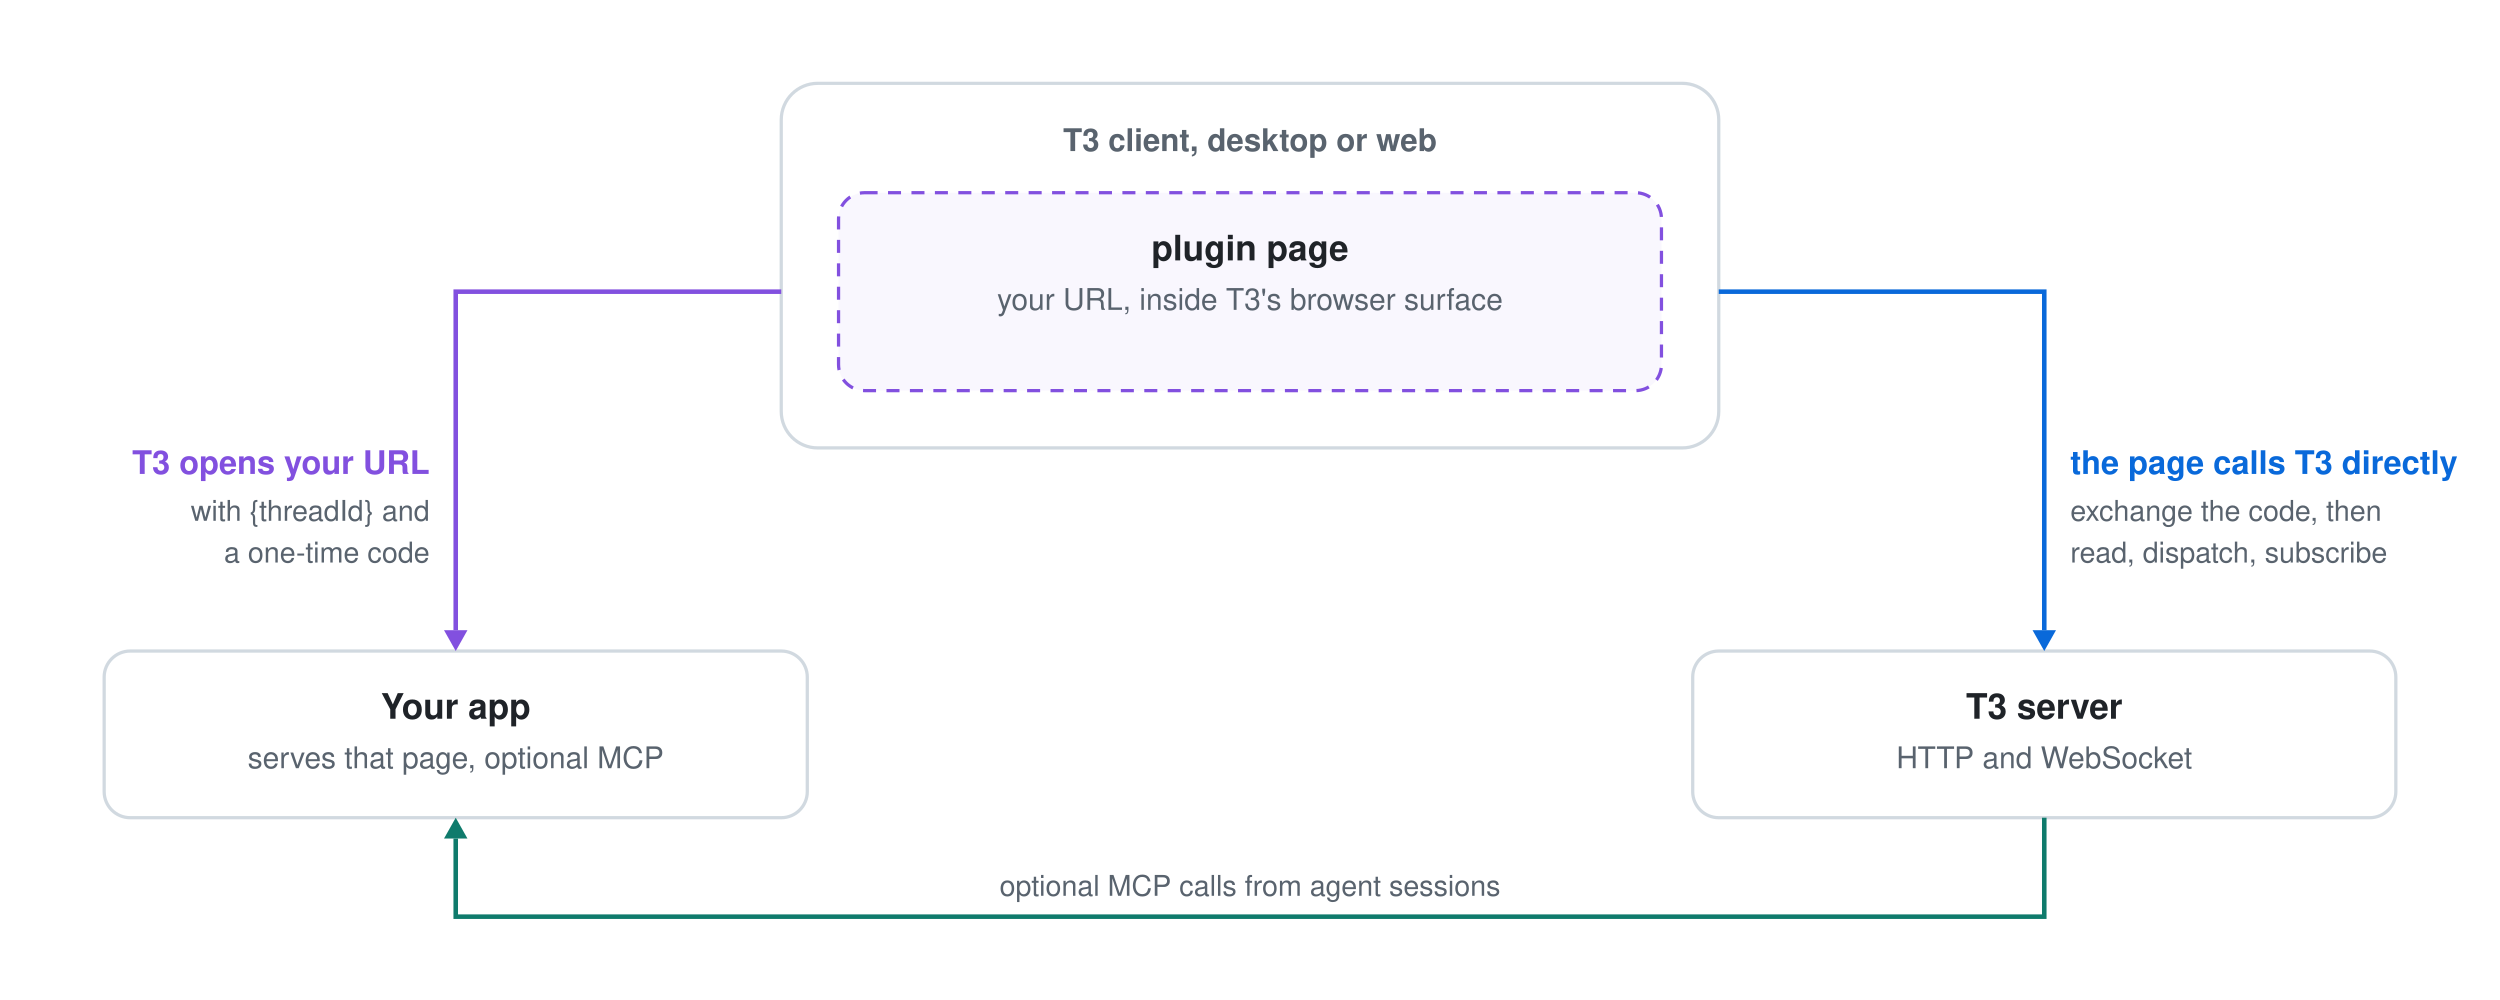
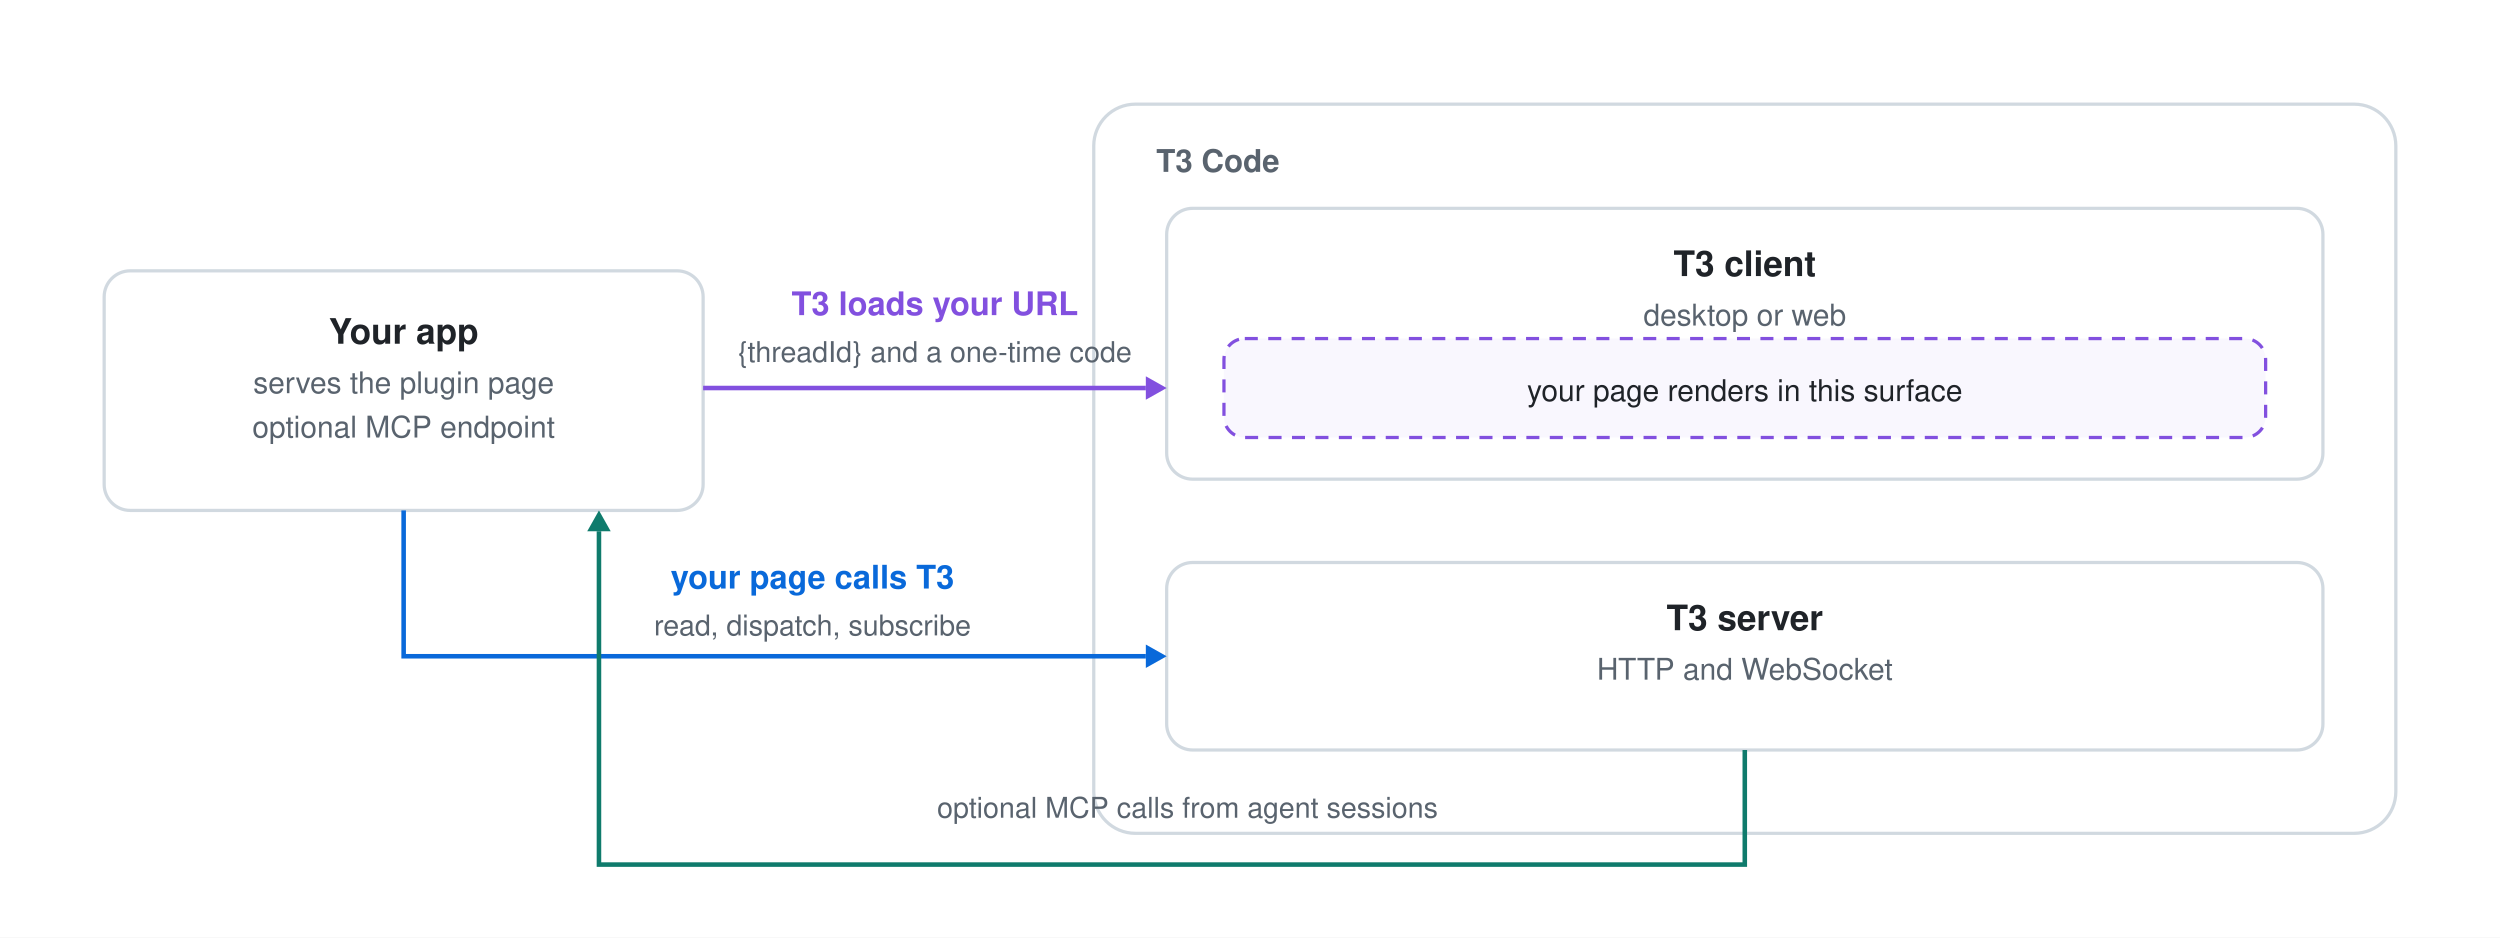
- <svg xmlns="http://www.w3.org/2000/svg" viewBox="0 0 960 384" width="960" height="384" role="img">
-   <rect width="960" height="384" fill="#ffffff" />
-   <rect x="300" y="32" width="360" height="140" rx="14" fill="none" stroke="#d1d9e0" stroke-width="1.25" />
-   <text x="480" y="58" text-anchor="middle" font-family="-apple-system, BlinkMacSystemFont, 'Segoe UI', Helvetica, Arial, sans-serif" font-size="12" font-weight="600" fill="#59636e">T3 client, desktop or web</text>
-   <rect x="322" y="74" width="316" height="76" rx="10" fill="#8250df" fill-opacity="0.05" stroke="#8250df" stroke-width="1.25" stroke-dasharray="5 4" />
-   <text x="480" y="100" text-anchor="middle" font-family="-apple-system, BlinkMacSystemFont, 'Segoe UI', Helvetica, Arial, sans-serif" font-size="13.5" font-weight="600" fill="#1f2328">plugin page</text>
-   <text x="480" y="119" text-anchor="middle" font-family="-apple-system, BlinkMacSystemFont, 'Segoe UI', Helvetica, Arial, sans-serif" font-size="11.5" fill="#59636e">your URL, inside T3's browser surface</text>
-   <rect x="40" y="250" width="270" height="64" rx="10" fill="#ffffff" stroke="#d1d9e0" stroke-width="1.25" />
-   <text x="175" y="276" text-anchor="middle" font-family="-apple-system, BlinkMacSystemFont, 'Segoe UI', Helvetica, Arial, sans-serif" font-size="13.5" font-weight="600" fill="#1f2328">Your app</text>
-   <text x="175" y="295" text-anchor="middle" font-family="-apple-system, BlinkMacSystemFont, 'Segoe UI', Helvetica, Arial, sans-serif" font-size="11.5" fill="#59636e">serves that page, optional MCP</text>
-   <rect x="650" y="250" width="270" height="64" rx="10" fill="#ffffff" stroke="#d1d9e0" stroke-width="1.25" />
-   <text x="785" y="276" text-anchor="middle" font-family="-apple-system, BlinkMacSystemFont, 'Segoe UI', Helvetica, Arial, sans-serif" font-size="13.5" font-weight="600" fill="#1f2328">T3 server</text>
-   <text x="785" y="295" text-anchor="middle" font-family="-apple-system, BlinkMacSystemFont, 'Segoe UI', Helvetica, Arial, sans-serif" font-size="11.5" fill="#59636e">HTTP and WebSocket</text>
-   <polyline points="300,112 175,112 175,242" fill="none" stroke="#8250df" stroke-width="1.75" />
-   <polygon points="175,250 170.5,242 179.5,242" fill="#8250df" />
-   <text x="165" y="182" text-anchor="end" font-family="-apple-system, BlinkMacSystemFont, 'Segoe UI', Helvetica, Arial, sans-serif" font-size="12.5" font-weight="600" fill="#8250df">T3 opens your URL</text>
-   <text x="165" y="200" text-anchor="end" font-family="-apple-system, BlinkMacSystemFont, 'Segoe UI', Helvetica, Arial, sans-serif" font-size="11" fill="#59636e">with {threadId} and</text>
-   <text x="165" y="216" text-anchor="end" font-family="-apple-system, BlinkMacSystemFont, 'Segoe UI', Helvetica, Arial, sans-serif" font-size="11" fill="#59636e">a one-time code</text>
-   <polyline points="660,112 785,112 785,242" fill="none" stroke="#0969da" stroke-width="1.75" />
-   <polygon points="785,250 780.5,242 789.5,242" fill="#0969da" />
-   <text x="795" y="182" text-anchor="start" font-family="-apple-system, BlinkMacSystemFont, 'Segoe UI', Helvetica, Arial, sans-serif" font-size="12.5" font-weight="600" fill="#0969da">the page calls T3 directly</text>
-   <text x="795" y="200" text-anchor="start" font-family="-apple-system, BlinkMacSystemFont, 'Segoe UI', Helvetica, Arial, sans-serif" font-size="11" fill="#59636e">exchange the code, then</text>
-   <text x="795" y="216" text-anchor="start" font-family="-apple-system, BlinkMacSystemFont, 'Segoe UI', Helvetica, Arial, sans-serif" font-size="11" fill="#59636e">read, dispatch, subscribe</text>
-   <polyline points="785,314 785,352 175,352 175,322" fill="none" stroke="#0f7b6c" stroke-width="1.75" />
-   <polygon points="175,314 170.5,322 179.5,322" fill="#0f7b6c" />
-   <text x="480" y="344" text-anchor="middle" font-family="-apple-system, BlinkMacSystemFont, 'Segoe UI', Helvetica, Arial, sans-serif" font-size="11" fill="#59636e">optional MCP calls from agent sessions</text>
+ <svg xmlns="http://www.w3.org/2000/svg" viewBox="0 0 960 360" width="960" height="360" role="img">
+   <rect width="960" height="360" fill="#ffffff" />
+   <rect x="420" y="40" width="500" height="280" rx="16" fill="none" stroke="#d1d9e0" stroke-width="1.25" />
+   <text x="444" y="66" font-family="-apple-system, BlinkMacSystemFont, 'Segoe UI', Helvetica, Arial, sans-serif" font-size="12" font-weight="700" fill="#59636e">T3 Code</text>
+   <rect x="448" y="80" width="444" height="104" rx="10" fill="#ffffff" stroke="#d1d9e0" stroke-width="1.25" />
+   <text x="670" y="106" text-anchor="middle" font-family="-apple-system, BlinkMacSystemFont, 'Segoe UI', Helvetica, Arial, sans-serif" font-size="13.5" font-weight="600" fill="#1f2328">T3 client</text>
+   <text x="670" y="125" text-anchor="middle" font-family="-apple-system, BlinkMacSystemFont, 'Segoe UI', Helvetica, Arial, sans-serif" font-size="11.5" fill="#59636e">desktop or web</text>
+   <rect x="470" y="130" width="400" height="38" rx="8" fill="#8250df" fill-opacity="0.05" stroke="#8250df" stroke-width="1.25" stroke-dasharray="5 4" />
+   <text x="670" y="154" text-anchor="middle" font-family="-apple-system, BlinkMacSystemFont, 'Segoe UI', Helvetica, Arial, sans-serif" font-size="11.5" fill="#1f2328">your page renders in this surface</text>
+   <rect x="448" y="216" width="444" height="72" rx="10" fill="#ffffff" stroke="#d1d9e0" stroke-width="1.25" />
+   <text x="670" y="242" text-anchor="middle" font-family="-apple-system, BlinkMacSystemFont, 'Segoe UI', Helvetica, Arial, sans-serif" font-size="13.5" font-weight="600" fill="#1f2328">T3 server</text>
+   <text x="670" y="261" text-anchor="middle" font-family="-apple-system, BlinkMacSystemFont, 'Segoe UI', Helvetica, Arial, sans-serif" font-size="11.5" fill="#59636e">HTTP and WebSocket</text>
+   <rect x="40" y="104" width="230" height="92" rx="10" fill="#ffffff" stroke="#d1d9e0" stroke-width="1.25" />
+   <text x="155" y="132" text-anchor="middle" font-family="-apple-system, BlinkMacSystemFont, 'Segoe UI', Helvetica, Arial, sans-serif" font-size="13.5" font-weight="600" fill="#1f2328">Your app</text>
+   <text x="155" y="151" text-anchor="middle" font-family="-apple-system, BlinkMacSystemFont, 'Segoe UI', Helvetica, Arial, sans-serif" font-size="11.5" fill="#59636e">serves the plugin page</text>
+   <text x="155" y="168" text-anchor="middle" font-family="-apple-system, BlinkMacSystemFont, 'Segoe UI', Helvetica, Arial, sans-serif" font-size="11.5" fill="#59636e">optional MCP endpoint</text>
+   <line x1="270" y1="149" x2="440" y2="149" stroke="#8250df" stroke-width="1.75" />
+   <polygon points="448,149 440,144.5 440,153.5" fill="#8250df" />
+   <text x="359" y="121" text-anchor="middle" font-family="-apple-system, BlinkMacSystemFont, 'Segoe UI', Helvetica, Arial, sans-serif" font-size="12.5" font-weight="600" fill="#8250df">T3 loads your URL</text>
+   <text x="359" y="139" text-anchor="middle" font-family="-apple-system, BlinkMacSystemFont, 'Segoe UI', Helvetica, Arial, sans-serif" font-size="11" fill="#59636e">{threadId} and a one-time code</text>
+   <polyline points="155,196 155,252 440,252" fill="none" stroke="#0969da" stroke-width="1.75" />
+   <polygon points="448,252 440,247.5 440,256.5" fill="#0969da" />
+   <text x="312" y="226" text-anchor="middle" font-family="-apple-system, BlinkMacSystemFont, 'Segoe UI', Helvetica, Arial, sans-serif" font-size="12.5" font-weight="600" fill="#0969da">your page calls T3</text>
+   <text x="312" y="244" text-anchor="middle" font-family="-apple-system, BlinkMacSystemFont, 'Segoe UI', Helvetica, Arial, sans-serif" font-size="11" fill="#59636e">read, dispatch, subscribe</text>
+   <polyline points="670,288 670,332 230,332 230,204" fill="none" stroke="#0f7b6c" stroke-width="1.75" />
+   <polygon points="230,196 225.5,204 234.5,204" fill="#0f7b6c" />
+   <text x="456" y="314" text-anchor="middle" font-family="-apple-system, BlinkMacSystemFont, 'Segoe UI', Helvetica, Arial, sans-serif" font-size="11" fill="#59636e">optional MCP calls from agent sessions</text>
</svg>
